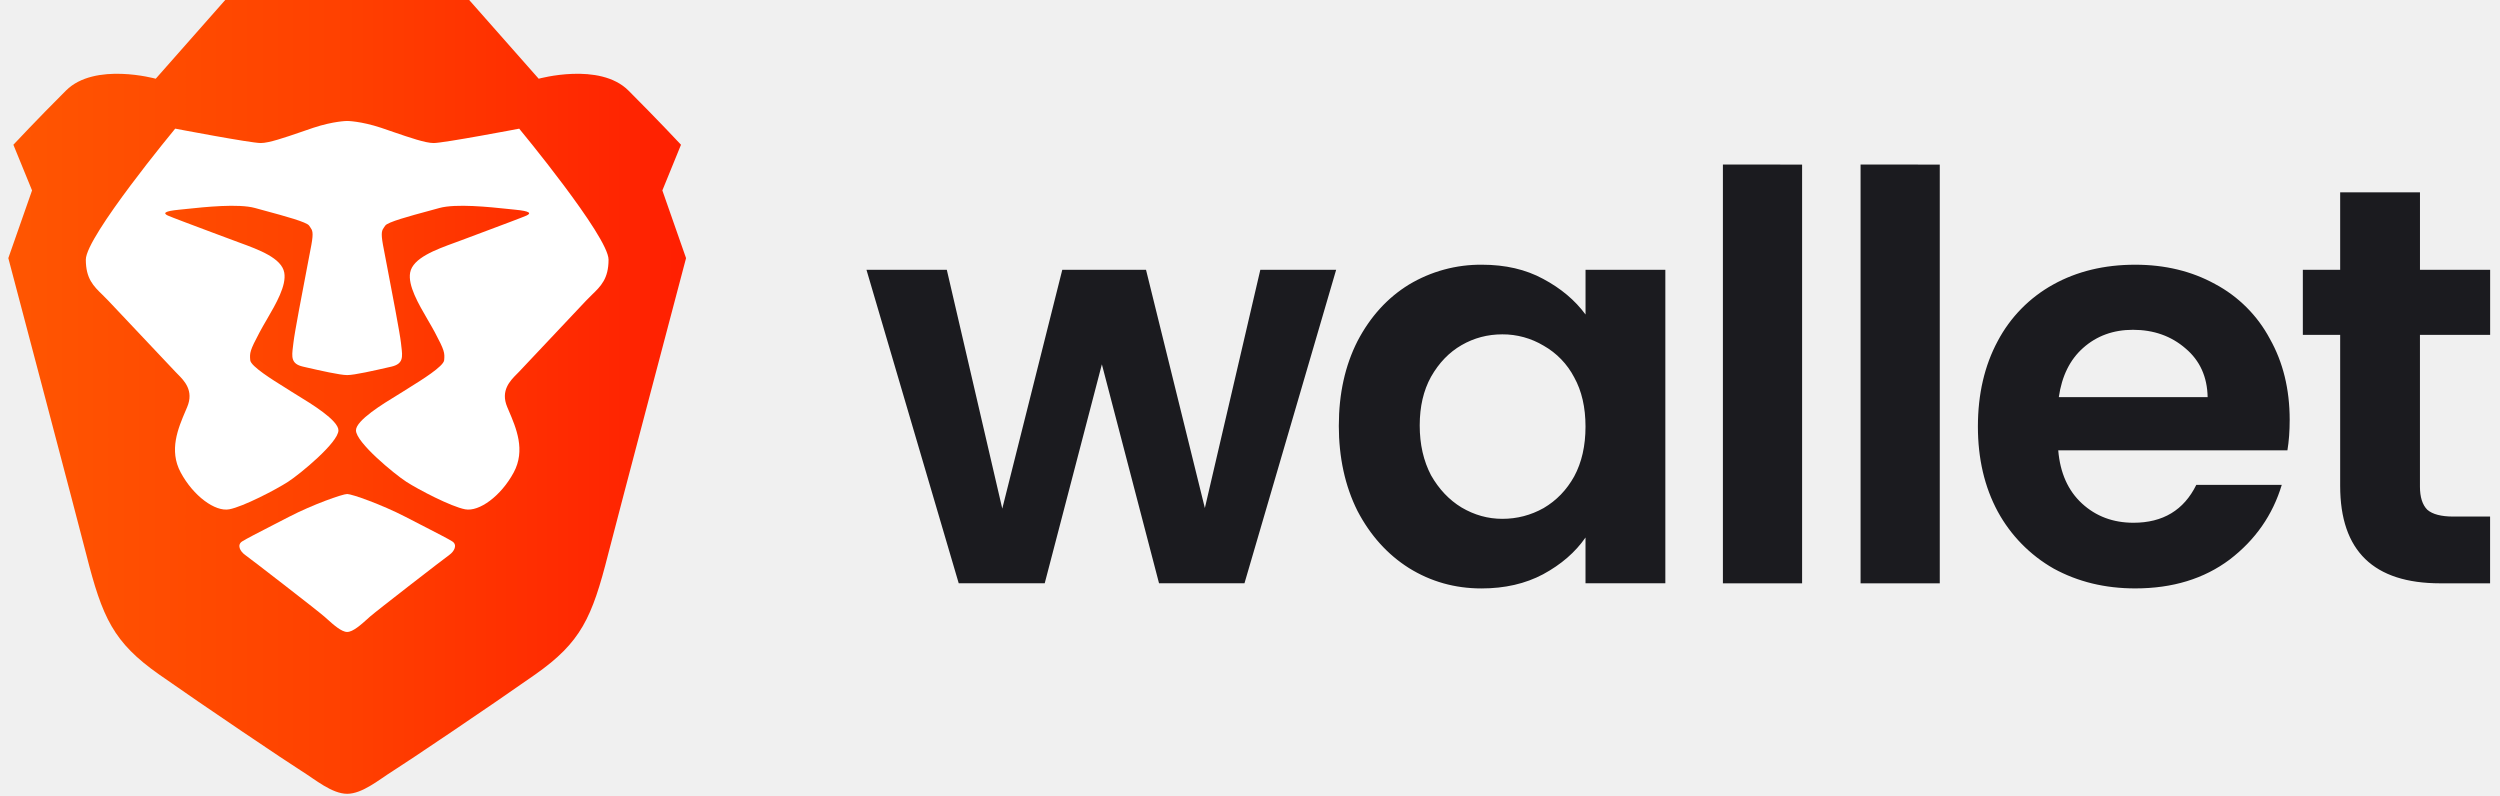
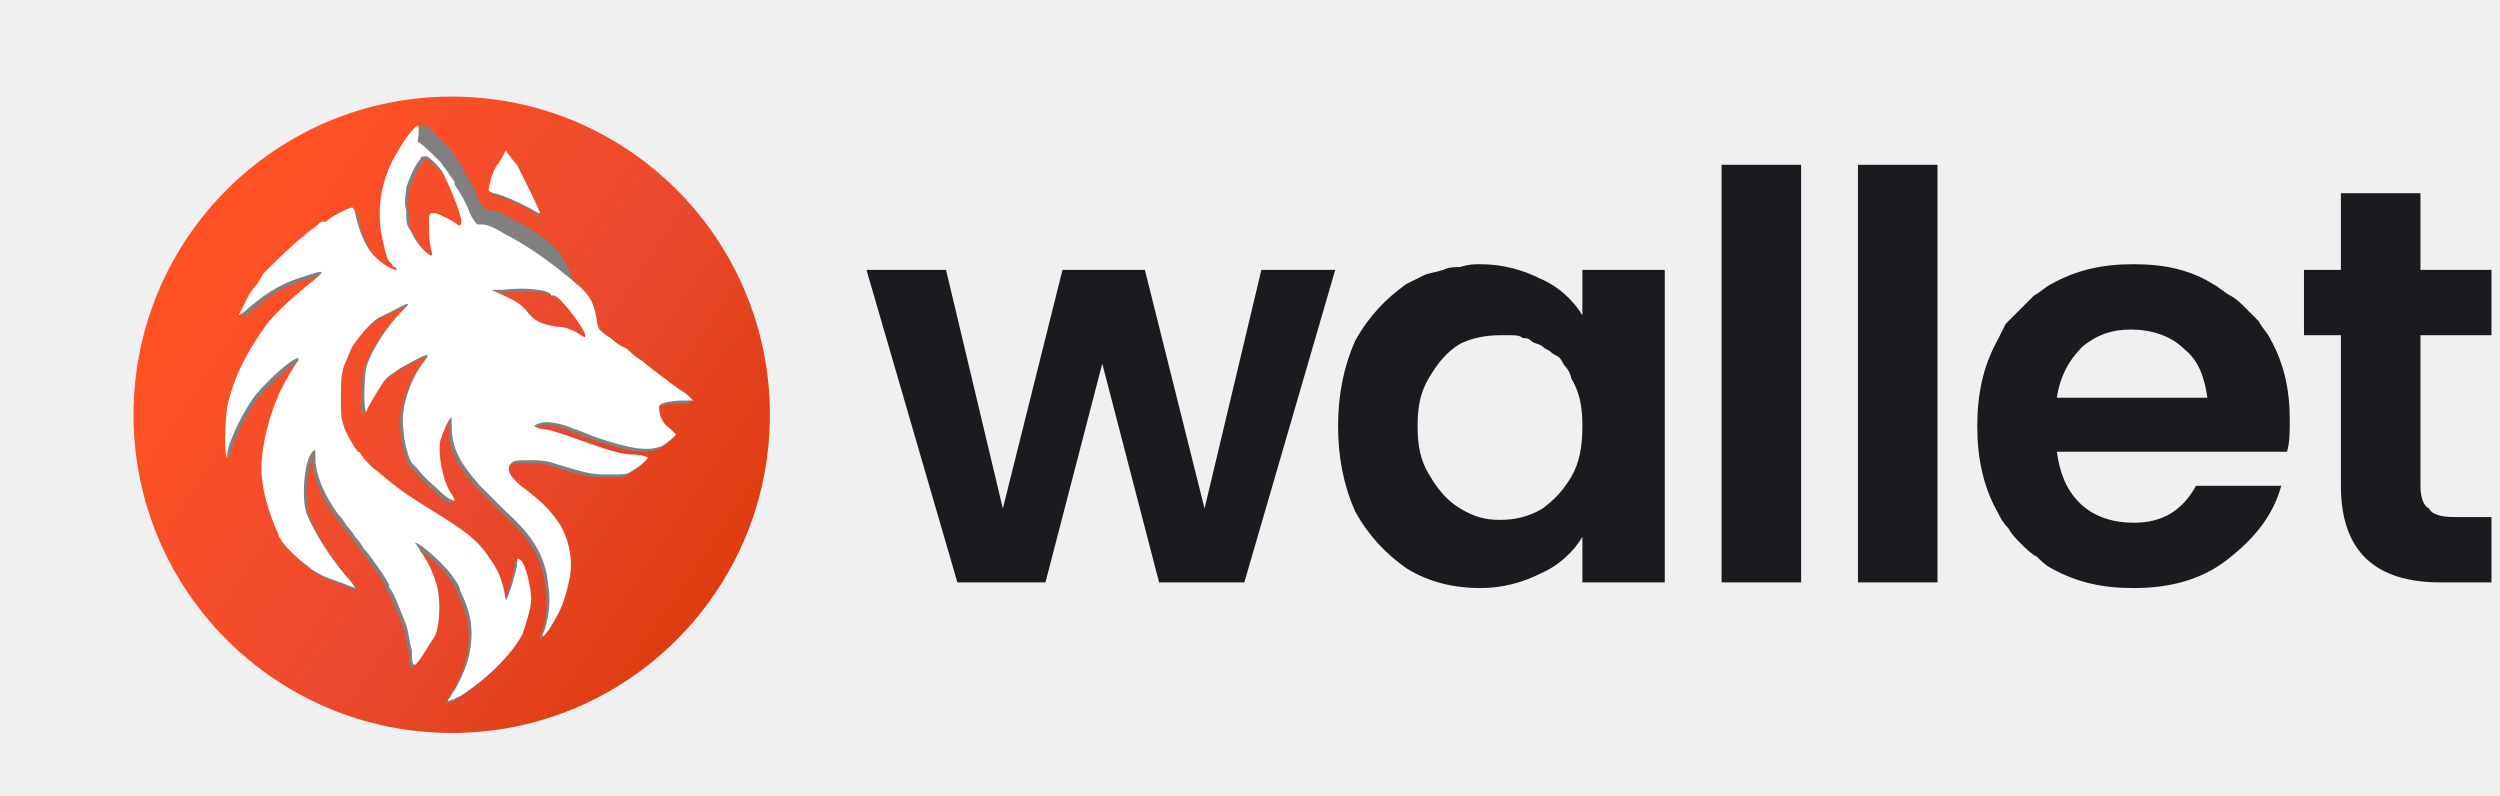
- <svg xmlns="http://www.w3.org/2000/svg" width="88" height="28" fill="none">
-   <path fill="url(#a)" fill-rule="evenodd" d="m23.315 6.703.656-1.608s-.835-.894-1.849-1.907-3.16-.417-3.16-.417L16.515 0H7.928L5.482 2.771s-2.147-.596-3.16.417C1.306 4.201.471 5.095.471 5.095l.657 1.608-.835 2.383s2.455 9.29 2.743 10.426c.567 2.234.954 3.097 2.565 4.23 1.61 1.131 4.532 3.097 5.01 3.395s1.073.805 1.61.805 1.133-.507 1.61-.805 3.4-2.264 5.01-3.396 1.998-1.995 2.565-4.23c.288-1.134 2.743-10.425 2.743-10.425z" clip-rule="evenodd" />
-   <path fill="#fff" d="M15.264 5.035c.357 0 3.012-.506 3.012-.506s3.145 3.797 3.145 4.61c0 .67-.27.933-.59 1.242a7 7 0 0 0-.204.205l-2.358 2.502-.077.078c-.235.237-.582.585-.337 1.163l.05.118c.268.626.599 1.4.178 2.183-.449.834-1.217 1.39-1.709 1.298s-1.647-.695-2.072-.97c-.425-.276-1.772-1.386-1.772-1.81 0-.354.969-.943 1.44-1.23a7 7 0 0 0 .21-.13c.048-.033.13-.083.23-.145.429-.267 1.204-.748 1.224-.962.024-.263.015-.34-.331-.99-.074-.138-.16-.286-.25-.44-.329-.566-.698-1.2-.616-1.655.092-.513.897-.807 1.578-1.056l.249-.092.71-.266c.68-.255 1.436-.538 1.561-.595.173-.08.128-.155-.395-.205q-.105-.01-.253-.026c-.648-.069-1.841-.195-2.422-.034l-.376.103c-.652.176-1.451.392-1.528.517L13.52 8c-.073.104-.12.172-.04.616l.136.712c.18.94.461 2.405.497 2.735l.015.133c.045.367.075.612-.352.71l-.111.025c-.482.11-1.189.272-1.444.272s-.963-.162-1.444-.272l-.112-.026c-.427-.097-.397-.342-.352-.71l.016-.132c.035-.33.317-1.8.497-2.739l.135-.708c.081-.444.033-.512-.04-.616l-.04-.058c-.076-.125-.875-.34-1.527-.517l-.376-.103c-.58-.161-1.774-.035-2.422.034q-.15.016-.254.026c-.523.05-.567.125-.395.205.125.057.881.34 1.561.595l.96.358c.681.249 1.486.543 1.578 1.056.082.455-.287 1.089-.617 1.656-.089.153-.175.3-.249.44-.346.65-.355.726-.331.99.02.213.795.694 1.224.96.1.063.181.113.23.146.043.029.117.073.21.13.47.287 1.44.876 1.44 1.23 0 .424-1.347 1.534-1.772 1.81-.425.275-1.58.878-2.073.97s-1.26-.464-1.708-1.298c-.421-.783-.09-1.557.178-2.183l.05-.118c.245-.578-.102-.927-.337-1.163l-.077-.079-2.359-2.5q-.103-.109-.204-.206c-.319-.309-.59-.572-.59-1.243.001-.812 3.146-4.61 3.146-4.61s2.654.507 3.012.507c.286 0 .837-.19 1.412-.387l.437-.15c.716-.237 1.193-.24 1.193-.24s.477.003 1.193.24l.437.15c.575.197 1.126.387 1.412.387" />
-   <path fill="#fff" d="M14.808 18.469c.561.288.96.493 1.11.587.194.122.075.351-.102.477-.177.125-2.56 1.968-2.792 2.172l-.093.084c-.223.2-.508.456-.71.456-.2 0-.485-.256-.708-.456l-.094-.084c-.23-.204-2.614-2.047-2.792-2.172-.177-.126-.296-.355-.1-.477.15-.094.548-.299 1.11-.588l.534-.275c.84-.435 1.887-.804 2.05-.804.164 0 1.212.37 2.052.804z" />
-   <path fill="#1B1B1F" d="m47.032 9.498-3.227 11.034h-3.007l-2.012-7.708-2.012 7.708h-3.027L30.5 9.498h2.828l1.952 8.405 2.112-8.405h2.948l2.071 8.385 1.952-8.385zM47.127 14.975q0-1.672.657-2.968.678-1.295 1.813-1.991a4.9 4.9 0 0 1 2.569-.698q1.234 0 2.151.498.936.498 1.494 1.255V9.498h2.809v11.034H55.81V18.92q-.537.777-1.494 1.295-.936.498-2.17.498-1.395 0-2.55-.717-1.135-.717-1.813-2.012-.657-1.315-.657-3.008m8.684.04q0-1.016-.398-1.733a2.73 2.73 0 0 0-1.076-1.115 2.8 2.8 0 0 0-1.454-.399q-.777 0-1.434.379-.657.378-1.076 1.115-.398.718-.398 1.713t.398 1.753q.42.737 1.076 1.135.677.399 1.434.399.777 0 1.454-.379.678-.398 1.076-1.115.398-.737.398-1.753M63.434 5.793v14.74h-2.788V5.792zM68.28 5.793v14.74h-2.788V5.792zM80.597 14.776q0 .597-.08 1.076H72.45q.1 1.194.837 1.872.737.677 1.812.677 1.554 0 2.211-1.334h3.008q-.479 1.593-1.833 2.629-1.354 1.016-3.326 1.016-1.593 0-2.868-.697a5.13 5.13 0 0 1-1.972-2.012q-.697-1.295-.697-2.988 0-1.712.697-3.008a4.87 4.87 0 0 1 1.952-1.991q1.256-.698 2.888-.698 1.574 0 2.808.678a4.67 4.67 0 0 1 1.933 1.932q.696 1.234.697 2.848m-2.888-.797q-.021-1.075-.777-1.713-.757-.657-1.853-.657-1.035 0-1.752.637-.697.618-.857 1.733zM85.182 11.788v5.338q0 .558.259.817.277.24.916.24h1.294v2.35H85.9q-3.525 0-3.526-3.427v-5.318H81.06v-2.29h1.314V6.769h2.809v2.729h2.47v2.29z" />
-   <defs>
-     <linearGradient id="a" x1=".294" x2="24.15" y1="28.14" y2="28.14" gradientUnits="userSpaceOnUse">
-       <stop stop-color="#FF5601" />
-       <stop offset=".5" stop-color="#FF4000" />
-       <stop offset="1" stop-color="#FF1F01" />
+ <svg xmlns="http://www.w3.org/2000/svg" version="1.1" id="Layer_1" x="0px" y="0px" viewBox="0 0 88 28" style="enable-background:new 0 0 88 28;" xml:space="preserve">
+   <style type="text/css">
+ 	.st0{fill:#1B1B1F;}
+ 	.st1{fill:url(#SVGID_1_);}
+ 	.st2{fill-rule:evenodd;clip-rule:evenodd;fill:#808080;}
+ 	.st3{fill-rule:evenodd;clip-rule:evenodd;fill:#FFFFFF;}
+ </style>
+   <path class="st0" d="M47,9.5l-3.2,11h-3l-2-7.7l-2,7.7h-3.1l-3.2-11h2.8l2,8.4l2.1-8.4h2.9l2.1,8.4l2-8.4H47z M47.1,15  c0-1.1,0.2-2.1,0.6-3c0.5-0.9,1.1-1.5,1.8-2c0.2-0.1,0.4-0.2,0.6-0.3c0.2-0.1,0.4-0.1,0.7-0.2c0.2-0.1,0.4-0.1,0.6-0.1  c0.3-0.1,0.5-0.1,0.7-0.1c0.8,0,1.5,0.2,2.1,0.5c0.7,0.3,1.2,0.8,1.5,1.3V9.5h2.9v11h-2.9v-1.6c-0.3,0.5-0.8,1-1.5,1.3  c-0.6,0.3-1.3,0.5-2.1,0.5c-0.9,0-1.8-0.2-2.6-0.7c-0.7-0.5-1.3-1.1-1.8-2C47.3,17.1,47.1,16.1,47.1,15z M55.7,15  c0-0.7-0.1-1.2-0.4-1.7c0-0.1-0.1-0.3-0.2-0.4c-0.1-0.1-0.1-0.2-0.2-0.3c-0.1-0.1-0.2-0.1-0.3-0.2c-0.1-0.1-0.2-0.1-0.3-0.2  c-0.1-0.1-0.3-0.1-0.4-0.2c-0.1-0.1-0.2-0.1-0.3-0.1c-0.1-0.1-0.3-0.1-0.4-0.1c-0.1,0-0.3,0-0.4,0c-0.5,0-1,0.1-1.4,0.3  c-0.5,0.3-0.8,0.7-1.1,1.2c-0.3,0.5-0.4,1-0.4,1.7s0.1,1.2,0.4,1.7c0.3,0.5,0.6,0.9,1.1,1.2c0.5,0.3,0.9,0.4,1.4,0.4  c0.5,0,1-0.1,1.5-0.4c0.4-0.3,0.7-0.6,1-1.1C55.6,16.3,55.7,15.7,55.7,15z M63.4,5.8v14.7h-2.8V5.8H63.4z M68.2,5.8v14.7h-2.8V5.8  H68.2z M80.6,14.8c0,0.4,0,0.8-0.1,1.1h-8.1c0.1,0.7,0.3,1.3,0.8,1.8c0.5,0.5,1.2,0.7,1.9,0.7c1,0,1.7-0.4,2.2-1.3h3  c-0.3,1.1-1,1.9-1.9,2.6c-0.9,0.7-2,1-3.3,1c-1.1,0-2-0.2-2.9-0.7c-0.2-0.1-0.4-0.3-0.5-0.4c-0.2-0.1-0.4-0.3-0.6-0.5  c-0.1-0.1-0.3-0.3-0.4-0.5c-0.2-0.2-0.3-0.4-0.4-0.6c-0.5-0.9-0.7-1.9-0.7-3s0.2-2.1,0.7-3c0.1-0.2,0.2-0.4,0.3-0.6  c0.2-0.2,0.4-0.4,0.5-0.5c0.2-0.2,0.4-0.4,0.5-0.5c0.2-0.1,0.4-0.3,0.6-0.4c0.9-0.5,1.8-0.7,2.9-0.7s2,0.2,2.8,0.7  c0.2,0.1,0.4,0.3,0.6,0.4c0.2,0.1,0.4,0.3,0.5,0.4c0.2,0.2,0.4,0.4,0.5,0.5c0.1,0.2,0.3,0.4,0.4,0.6C80.4,12.8,80.6,13.7,80.6,14.8z   M77.7,14c-0.1-0.7-0.3-1.3-0.8-1.7c-0.5-0.5-1.2-0.7-1.9-0.7c-0.7,0-1.2,0.2-1.7,0.6c-0.5,0.5-0.8,1.1-0.9,1.8L77.7,14z M85.2,11.8  v5.3c0,0.4,0.1,0.7,0.3,0.8c0.1,0.2,0.4,0.3,0.9,0.3h1.3v2.3h-1.8c-2.3,0-3.5-1.1-3.5-3.4v-5.3h-1.3V9.5h1.3V6.8h2.8v2.7h2.5v2.3  L85.2,11.8z" />
+   <g id="Layer_1_1_">
+ </g>
+   <g>
+     <linearGradient id="SVGID_1_" gradientUnits="userSpaceOnUse" x1="5.522" y1="7.633" x2="27.351" y2="22.358">
+       <stop offset="9.772402e-02" style="stop-color:#FF5124" />
+       <stop offset="0.563" style="stop-color:#EA492F" />
+       <stop offset="1" style="stop-color:#DB3805" />
    </linearGradient>
-   </defs>
+     <circle class="st1" cx="15.9" cy="14.6" r="11.2" />
+     <g>
+       <path class="st2" d="M14.7,4.6c-0.3,0.3-0.4,0.5-0.7,1c-0.5,0.9-0.6,1.8-0.5,2.6c0.1,0.5,0.2,1,0.3,1.1c0,0,0.1,0.1,0.1,0.1    s0,0.1,0.1,0.1c0.1,0.1,0.1,0.1,0,0.1c-0.3-0.1-0.7-0.4-0.9-0.7c-0.2-0.3-0.4-0.8-0.5-1.3c0-0.1-0.1-0.2-0.1-0.2    c-0.1,0-0.9,0.4-0.9,0.5c0,0,0,0-0.1,0c0,0-0.1,0-0.2,0.1c-0.1,0.1-0.3,0.2-0.5,0.4c-0.4,0.3-1.1,1-1.4,1.3    C9.3,9.8,9.3,9.9,9.2,10c0,0.1-0.2,0.2-0.4,0.6c-0.1,0.2-0.3,0.6-0.3,0.6c0,0,0.2-0.1,0.4-0.3c0.7-0.6,1.3-0.9,2-1.1    c0.6-0.2,0.7-0.2,0.2,0.2c-0.4,0.3-1.3,1.1-1.6,1.5c-0.8,1.1-1.2,2-1.4,2.9c-0.1,0.7-0.1,1.8,0,1.8c0,0,0,0,0-0.1    c0-0.4,0.6-1.6,1-2.1c0.5-0.6,1.3-1.3,1.5-1.3c0,0,0,0,0,0.1c-0.1,0.1-0.4,0.6-0.6,1c-0.4,0.8-0.7,2-0.7,2.8    c0,0.7,0.3,1.7,0.6,2.3C9.9,19,10,19.1,10,19.1c0,0.1,0.6,0.7,0.9,0.9c0.2,0.2,0.6,0.4,0.9,0.5c0.3,0.1,0.8,0.3,0.8,0.3    c0,0-0.1-0.2-0.3-0.4c-0.6-0.7-1.1-1.5-1.4-2.2c-0.2-0.5-0.1-1.9,0.2-2.2C11,16,11,16,11,16.2c0,0.6,0.3,1.3,0.8,2    c0.2,0.2,0.3,0.4,0.3,0.4s0.2,0.2,0.3,0.4c0.2,0.2,0.3,0.4,0.3,0.4c0.2,0.2,0.9,1.2,0.9,1.3c0,0,0,0.1,0,0.1    c0.1,0,0.4,0.8,0.6,1.3c0.1,0.3,0.1,0.6,0.2,0.9c0,0.3,0,0.5,0.1,0.5c0.1,0,0.5-0.7,0.7-1c0.2-0.4,0.2-1.3,0.1-1.7    c-0.1-0.4-0.3-0.9-0.6-1.3c-0.1-0.2-0.2-0.3-0.2-0.3c0.2,0,1.2,0.9,1.4,1.3c0.1,0.1,0.2,0.3,0.2,0.4c0.2,0.4,0.4,0.9,0.4,1.5    c0,0.7-0.2,1.3-0.6,2c-0.1,0.1-0.1,0.2-0.2,0.3c-0.1,0.1,0,0.1,0.4-0.1c0.8-0.5,1.8-1.4,2.2-2.2c0.1-0.3,0.3-0.9,0.3-1.2    c0-0.4-0.2-1.3-0.4-1.4c-0.1-0.1-0.1,0-0.1,0.2c-0.1,0.5-0.4,1.4-0.4,1.2c-0.1-0.7-0.3-1.1-0.6-1.5c-0.4-0.6-0.8-0.9-2.1-1.7    c-0.8-0.5-1.1-0.7-1.8-1.3c-0.3-0.2-0.6-0.6-0.6-0.6c0,0,0-0.1-0.1-0.1c-0.1-0.1-0.4-0.6-0.5-0.9c-0.1-0.3-0.1-0.4-0.1-1    c0-0.6,0-0.7,0.1-1.1c0.1-0.2,0.2-0.5,0.3-0.7c0.2-0.3,0.6-0.8,0.9-1c0.2-0.1,0.8-0.4,1-0.5c0.1,0,0.1,0-0.1,0.2    c-0.6,0.6-1.1,1.4-1.3,2c-0.1,0.5-0.1,1.6,0,1.6c0,0,0,0,0,0c0-0.1,0.3-0.6,0.5-0.9c0.1-0.2,0.3-0.4,0.5-0.5    c0.1-0.1,0.3-0.2,0.3-0.2c0,0,0.7-0.4,0.8-0.4c0.1,0,0.1,0-0.2,0.4c-0.4,0.6-0.7,1.5-0.6,2.2c0,0.4,0.2,1.1,0.3,1.2    c0,0,0.1,0.1,0.2,0.2c0.2,0.3,0.6,0.6,0.9,0.9c0.4,0.3,0.5,0.3,0.3,0c-0.3-0.4-0.5-1.4-0.4-1.9c0.1-0.3,0.3-0.8,0.4-0.8    c0,0,0,0.1,0,0.3c0,0.8,0.3,1.3,1,2.1c0.3,0.3,0.7,0.7,0.9,0.9c1,0.9,1.4,1.6,1.5,2.6c0.1,0.6,0,1.1-0.1,1.5    c-0.1,0.2-0.1,0.3-0.1,0.3c0.1,0,0.4-0.5,0.6-0.9c0.2-0.4,0.4-1.2,0.4-1.6c0-0.6-0.2-1.2-0.5-1.6c-0.3-0.4-0.5-0.6-1-1    c-0.7-0.5-0.8-0.8-0.6-1c0.1-0.1,0.2-0.1,0.6-0.1c0.5,0,0.6,0,1.2,0.2c1,0.3,1.1,0.3,1.7,0.3c0.4,0,0.6,0,0.7-0.1    c0.2-0.1,0.6-0.4,0.6-0.5c0,0-0.2-0.1-0.5-0.1c-0.3,0-0.7-0.1-1-0.2c-0.9-0.3-1.9-0.7-2.2-0.7c-0.1,0-0.3-0.1-0.3-0.1    c0,0,0.1-0.1,0.2-0.1c0.2-0.1,0.8,0,1.2,0.2c0.1,0,0.5,0.2,0.8,0.3c1.2,0.4,1.8,0.5,2.3,0.3c0.2-0.1,0.5-0.4,0.5-0.4    c0,0-0.1-0.1-0.2-0.2c-0.3-0.2-0.4-0.5-0.4-0.8c0-0.1,0.4-0.2,0.8-0.2l0.4,0l-0.1-0.1c-0.1-0.1-0.2-0.2-0.4-0.3    c-0.1-0.1-0.3-0.2-0.4-0.3c-0.4-0.3-0.8-0.6-0.9-0.7c0,0-0.2-0.1-0.4-0.3s-0.3-0.2-0.3-0.2s-0.2-0.1-0.4-0.3    c-0.2-0.1-0.4-0.3-0.4-0.3c0,0-0.1-0.2-0.1-0.4c-0.1-0.5-0.2-0.8-0.7-1.2C20,8.8,19,8.2,18,7.7c-0.3-0.2-0.6-0.3-0.7-0.3    c0,0-0.1,0-0.2,0c0,0-0.2-0.2-0.3-0.5c-0.2-0.5-0.5-0.9-0.5-0.9c0,0,0,0,0-0.1c0,0-0.2-0.3-0.5-0.7C15.5,4.9,15,4.4,15,4.4    C14.9,4.4,14.8,4.5,14.7,4.6 M14.9,5.7c-0.2,0.2-0.4,0.7-0.5,1c0,0.2-0.1,0.5,0,0.8c0,0.5,0,0.5,0.2,0.8c0.2,0.5,0.8,1,0.7,0.7    c-0.1-0.4-0.1-0.7-0.1-1c0-0.4,0-0.4,0.2-0.4c0.1,0,0.7,0.3,0.8,0.4c0.1,0.1,0.2,0,0.1-0.3c-0.1-0.4-0.4-1.1-0.6-1.5    C15.4,6,15.1,5.6,15,5.6C15,5.6,14.9,5.6,14.9,5.7 M17.6,5.9c-0.2,0.3-0.3,0.8-0.3,0.9c0,0,0.1,0.1,0.2,0.1    c0.4,0.1,0.8,0.3,1.2,0.5C18.9,7.6,19,7.7,19,7.7c0.1,0.1-0.7-1.5-0.8-1.7c0,0-0.1-0.1-0.1-0.1c0,0-0.3-0.4-0.3-0.4    C17.8,5.6,17.7,5.8,17.6,5.9 M17.8,10.3l-0.4,0l0.2,0.1c0.7,0.3,0.8,0.4,1,0.6c0.3,0.4,0.5,0.5,1.1,0.6c0.3,0,0.5,0.1,0.7,0.2    c0.3,0.2,0.3,0.2,0.3,0.1c0-0.2-0.9-1.4-1.1-1.4c0,0-0.1,0-0.1,0C19.5,10.3,18.6,10.2,17.8,10.3" />
+       <path class="st3" d="M14.6,4.5c-0.3,0.3-0.4,0.5-0.7,1c-0.5,0.9-0.6,1.8-0.5,2.6c0.1,0.5,0.2,1,0.3,1.1c0,0,0.1,0.1,0.1,0.1    s0,0.1,0.1,0.1c0.1,0.1,0.1,0.1,0,0.1c-0.3-0.1-0.7-0.4-0.9-0.7c-0.2-0.3-0.4-0.8-0.5-1.3c0-0.1-0.1-0.2-0.1-0.2    c-0.1,0-0.9,0.4-0.9,0.5c0,0,0,0-0.1,0s-0.1,0-0.2,0.1c-0.1,0.1-0.3,0.2-0.5,0.4c-0.4,0.3-1.1,1-1.4,1.3C9.2,9.7,9.2,9.8,9.1,9.9    c0,0.1-0.2,0.2-0.4,0.6c-0.1,0.2-0.3,0.6-0.3,0.6c0,0,0.2-0.1,0.4-0.3c0.7-0.6,1.3-0.9,2-1.1c0.6-0.2,0.7-0.2,0.2,0.2    c-0.4,0.3-1.3,1.1-1.6,1.5c-0.8,1.1-1.2,2-1.4,2.9c-0.1,0.7-0.1,1.8,0,1.8c0,0,0,0,0-0.1c0-0.4,0.6-1.6,1-2.1    c0.5-0.6,1.3-1.3,1.5-1.3c0,0,0,0,0,0.1c-0.1,0.1-0.4,0.6-0.6,1c-0.4,0.8-0.7,2-0.7,2.8c0,0.7,0.3,1.7,0.6,2.3    C9.8,18.9,9.9,19,9.9,19c0,0.1,0.6,0.7,0.9,0.9c0.2,0.2,0.6,0.4,0.9,0.5c0.3,0.1,0.8,0.3,0.8,0.3c0,0-0.1-0.2-0.3-0.4    c-0.6-0.7-1.1-1.5-1.4-2.2c-0.2-0.5-0.1-1.9,0.2-2.2c0.1-0.1,0.1-0.1,0.1,0.2c0,0.6,0.3,1.3,0.8,2c0.2,0.2,0.3,0.4,0.3,0.4    s0.2,0.2,0.3,0.4c0.2,0.2,0.3,0.4,0.3,0.4c0.2,0.2,0.9,1.2,0.9,1.3c0,0,0,0.1,0,0.1c0.1,0,0.4,0.8,0.6,1.3    c0.1,0.3,0.1,0.6,0.2,0.9c0,0.3,0,0.5,0.1,0.5c0.1,0,0.5-0.7,0.7-1c0.2-0.4,0.2-1.3,0.1-1.7c-0.1-0.4-0.3-0.9-0.6-1.3    c-0.1-0.2-0.2-0.3-0.2-0.3c0.2,0,1.2,0.9,1.4,1.3c0.1,0.1,0.2,0.3,0.2,0.4c0.2,0.4,0.4,0.9,0.4,1.5c0,0.7-0.2,1.3-0.6,2    c-0.1,0.1-0.1,0.2-0.2,0.3c-0.1,0.1,0,0.1,0.4-0.1c0.8-0.5,1.8-1.4,2.2-2.2c0.1-0.3,0.3-0.9,0.3-1.2c0-0.4-0.2-1.3-0.4-1.4    c-0.1-0.1-0.1,0-0.1,0.2c-0.1,0.5-0.4,1.4-0.4,1.2c-0.1-0.7-0.3-1.1-0.6-1.5c-0.4-0.6-0.8-0.9-2.1-1.7c-0.8-0.5-1.1-0.7-1.8-1.3    c-0.3-0.2-0.6-0.6-0.6-0.6c0,0,0-0.1-0.1-0.1c-0.1-0.1-0.4-0.6-0.5-0.9c-0.1-0.3-0.1-0.4-0.1-1c0-0.6,0-0.7,0.1-1.1    c0.1-0.2,0.2-0.5,0.3-0.7c0.2-0.3,0.6-0.8,0.9-1c0.2-0.1,0.8-0.4,1-0.5c0.1,0,0.1,0-0.1,0.2c-0.6,0.6-1.1,1.4-1.3,2    c-0.1,0.5-0.1,1.6,0,1.6c0,0,0,0,0,0c0-0.1,0.3-0.6,0.5-0.9c0.1-0.2,0.3-0.4,0.5-0.5c0.1-0.1,0.3-0.2,0.3-0.2c0,0,0.7-0.4,0.8-0.4    c0.1,0,0.1,0-0.2,0.4c-0.4,0.6-0.7,1.5-0.6,2.2c0,0.4,0.2,1.1,0.3,1.2c0,0,0.1,0.1,0.2,0.2c0.2,0.3,0.6,0.6,0.9,0.9    c0.4,0.3,0.5,0.3,0.3,0c-0.3-0.4-0.5-1.4-0.4-1.9c0.1-0.3,0.3-0.8,0.4-0.8c0,0,0,0.1,0,0.3c0,0.8,0.3,1.3,1,2.1    c0.3,0.3,0.7,0.7,0.9,0.9c1,0.9,1.4,1.6,1.5,2.6c0.1,0.6,0,1.1-0.1,1.5c-0.1,0.2-0.1,0.3-0.1,0.3c0.1,0,0.4-0.5,0.6-0.9    c0.2-0.4,0.4-1.2,0.4-1.6c0-0.6-0.2-1.2-0.5-1.6c-0.3-0.4-0.5-0.6-1-1c-0.7-0.5-0.8-0.8-0.6-1c0.1-0.1,0.2-0.1,0.6-0.1    c0.5,0,0.6,0,1.2,0.2c1,0.3,1.1,0.3,1.7,0.3c0.4,0,0.6,0,0.7-0.1c0.2-0.1,0.6-0.4,0.6-0.5c0,0-0.2-0.1-0.5-0.1    c-0.3,0-0.7-0.1-1-0.2c-0.9-0.3-1.9-0.7-2.2-0.7c-0.1,0-0.3-0.1-0.3-0.1c0,0,0.1-0.1,0.2-0.1c0.2-0.1,0.8,0,1.2,0.2    c0.1,0,0.5,0.2,0.8,0.3c1.2,0.4,1.8,0.5,2.3,0.3c0.2-0.1,0.5-0.4,0.5-0.4c0,0-0.1-0.1-0.2-0.2c-0.3-0.2-0.4-0.5-0.4-0.8    c0-0.1,0.4-0.2,0.8-0.2l0.4,0l-0.1-0.1c-0.1-0.1-0.2-0.2-0.4-0.3c-0.1-0.1-0.3-0.2-0.4-0.3c-0.4-0.3-0.8-0.6-0.9-0.7    c0,0-0.2-0.1-0.4-0.3s-0.3-0.2-0.3-0.2s-0.2-0.1-0.4-0.3c-0.2-0.1-0.4-0.3-0.4-0.3c0,0-0.1-0.2-0.1-0.4c-0.1-0.5-0.2-0.8-0.7-1.2    c-0.7-0.6-1.6-1.3-2.6-1.8c-0.3-0.2-0.6-0.3-0.7-0.3c0,0-0.1,0-0.2,0c0,0-0.2-0.2-0.3-0.5c-0.2-0.5-0.5-0.9-0.5-0.9c0,0,0,0,0-0.1    c0,0-0.2-0.3-0.5-0.7c-0.3-0.3-0.7-0.7-0.8-0.7C14.8,4.3,14.7,4.4,14.6,4.5 M14.8,5.6c-0.2,0.2-0.4,0.7-0.5,1c0,0.2-0.1,0.5,0,0.8    c0,0.5,0,0.5,0.2,0.8c0.2,0.5,0.8,1,0.7,0.7c-0.1-0.4-0.1-0.7-0.1-1c0-0.4,0-0.4,0.2-0.4c0.1,0,0.7,0.3,0.8,0.4    c0.1,0.1,0.2,0,0.1-0.3c-0.1-0.4-0.4-1.1-0.6-1.5c-0.1-0.2-0.5-0.6-0.6-0.6C14.9,5.5,14.8,5.5,14.8,5.6 M17.5,5.8    c-0.2,0.3-0.3,0.8-0.3,0.9c0,0,0.1,0.1,0.2,0.1c0.4,0.1,0.8,0.3,1.2,0.5c0.2,0.1,0.3,0.2,0.4,0.2c0.1,0.1-0.7-1.5-0.8-1.7    c0,0-0.1-0.1-0.1-0.1c0,0-0.3-0.4-0.3-0.4C17.7,5.5,17.6,5.7,17.5,5.8 M17.7,10.2l-0.4,0l0.2,0.1c0.7,0.3,0.8,0.4,1,0.6    c0.3,0.4,0.5,0.5,1.1,0.6c0.3,0,0.5,0.1,0.7,0.2c0.3,0.2,0.3,0.2,0.3,0.1c0-0.2-0.9-1.4-1.1-1.4c0,0-0.1,0-0.1,0    C19.4,10.2,18.5,10.1,17.7,10.2" />
+     </g>
+   </g>
</svg>
